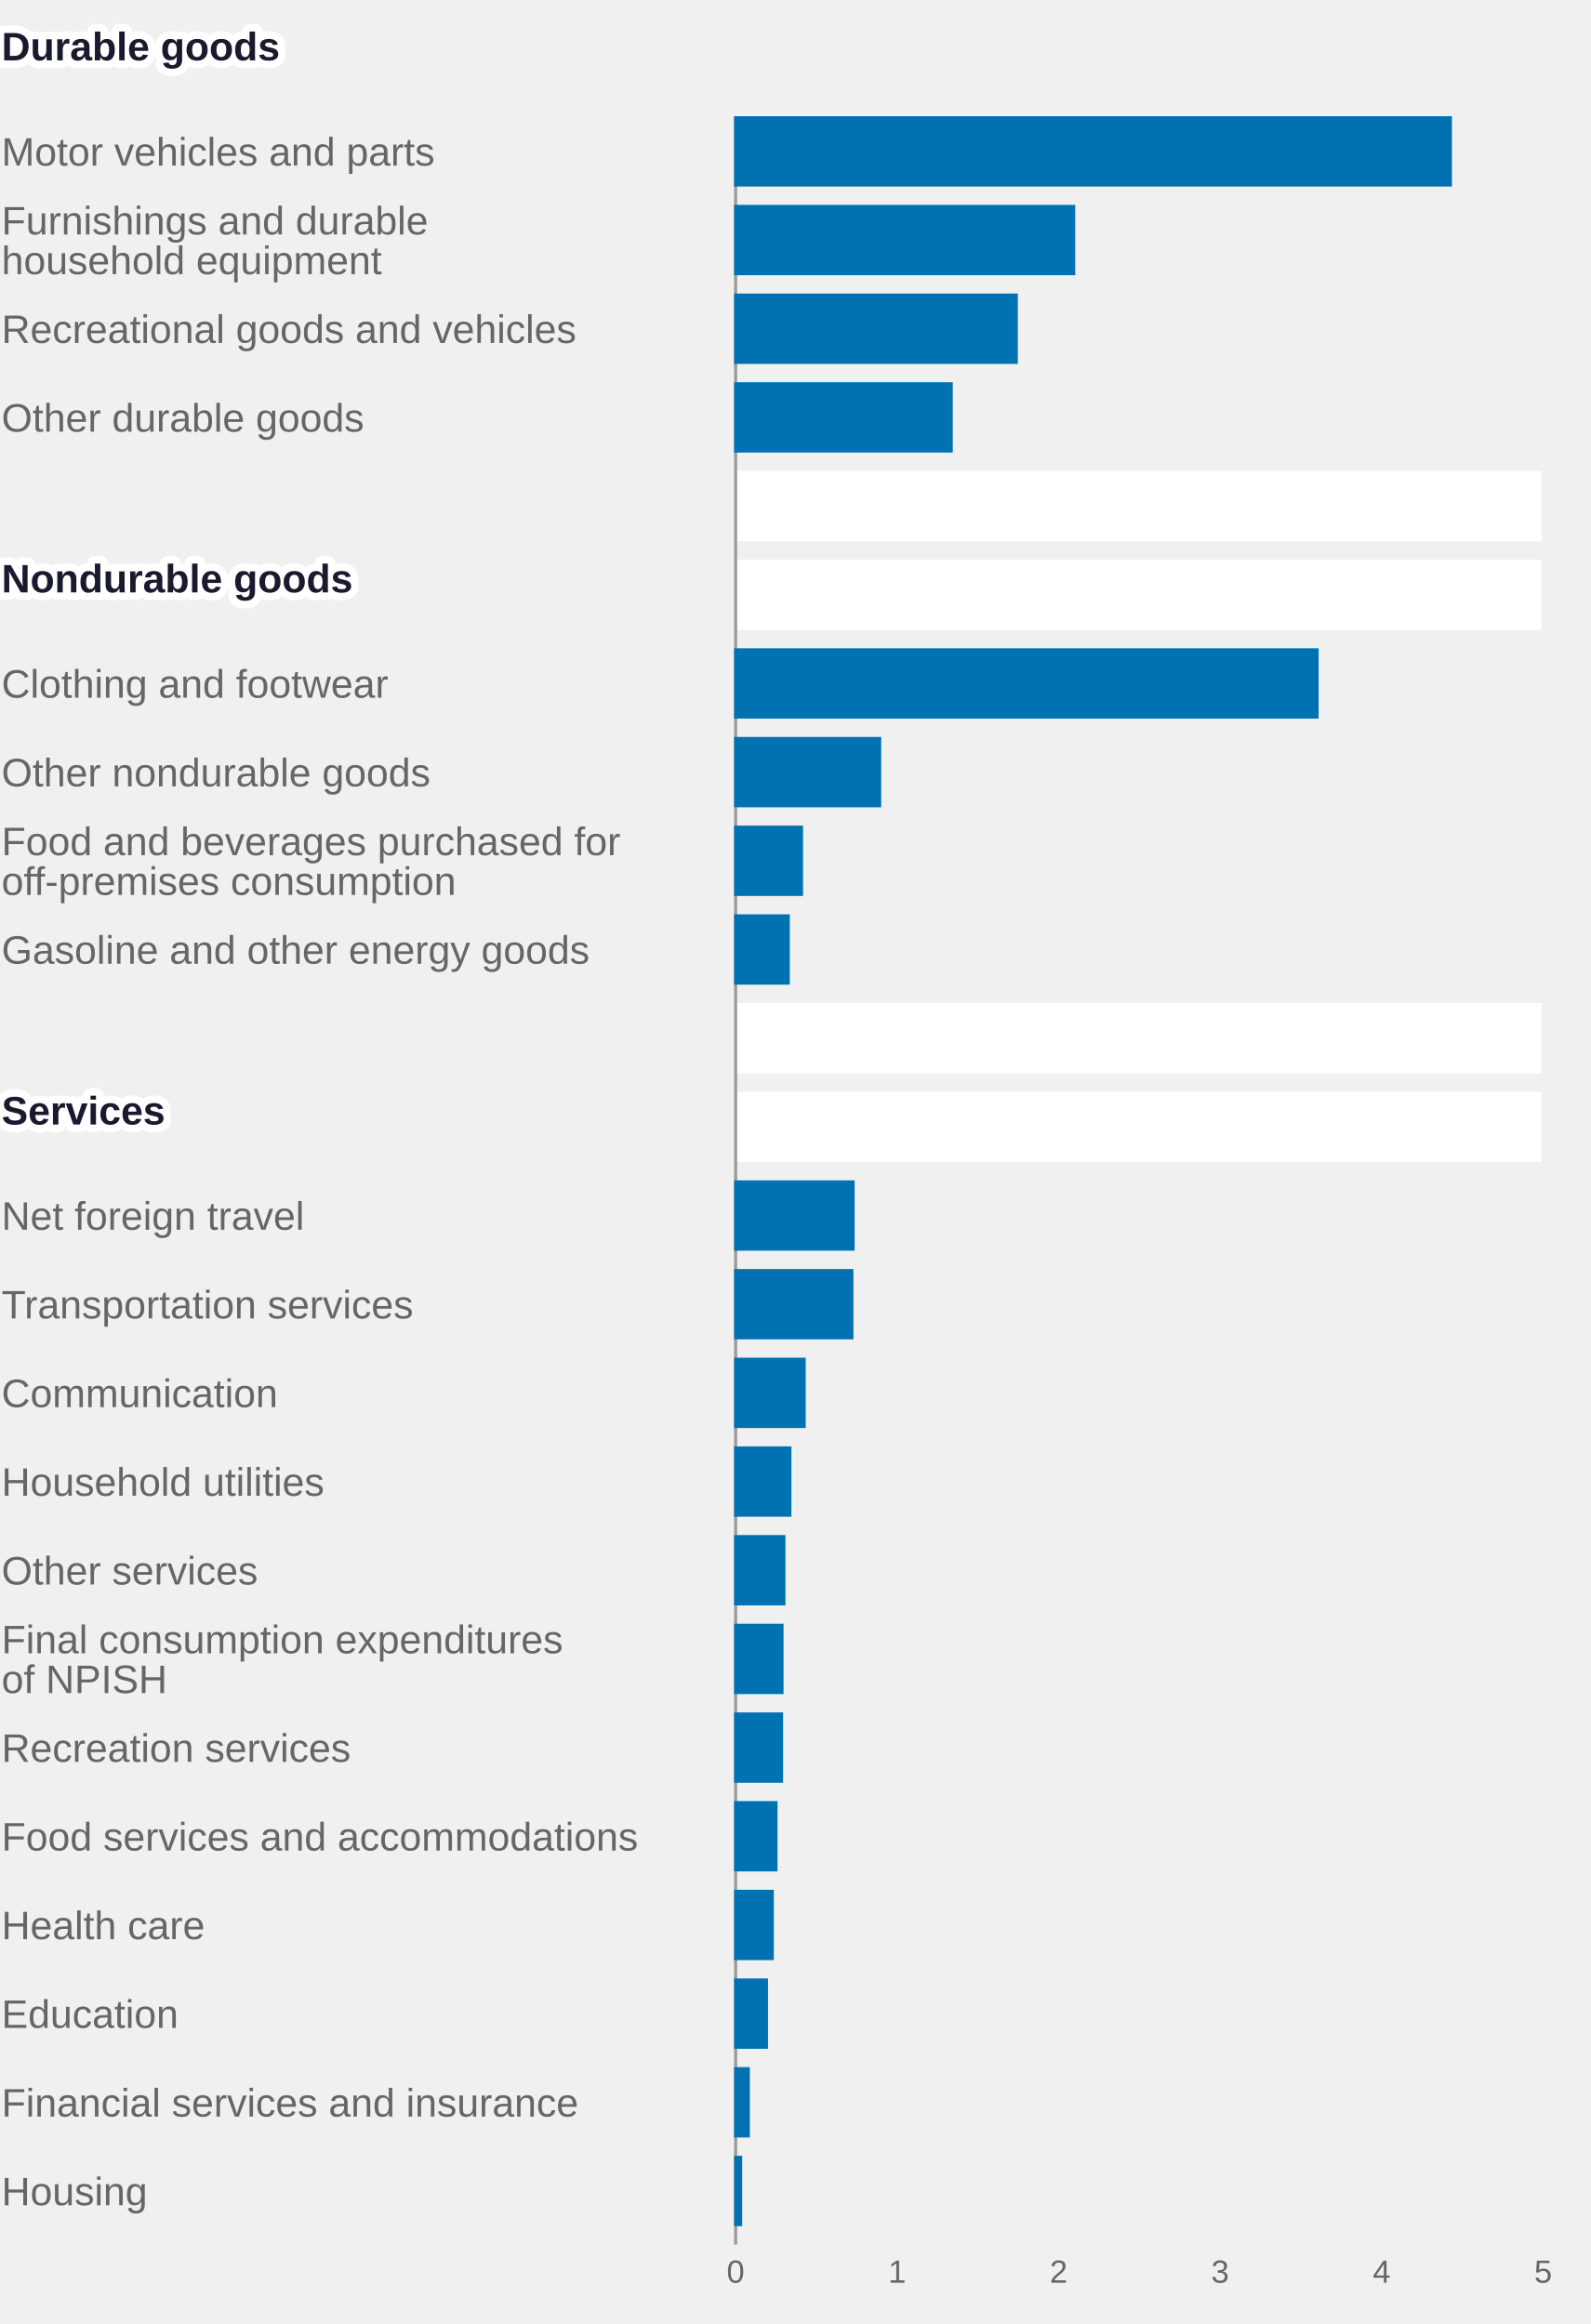
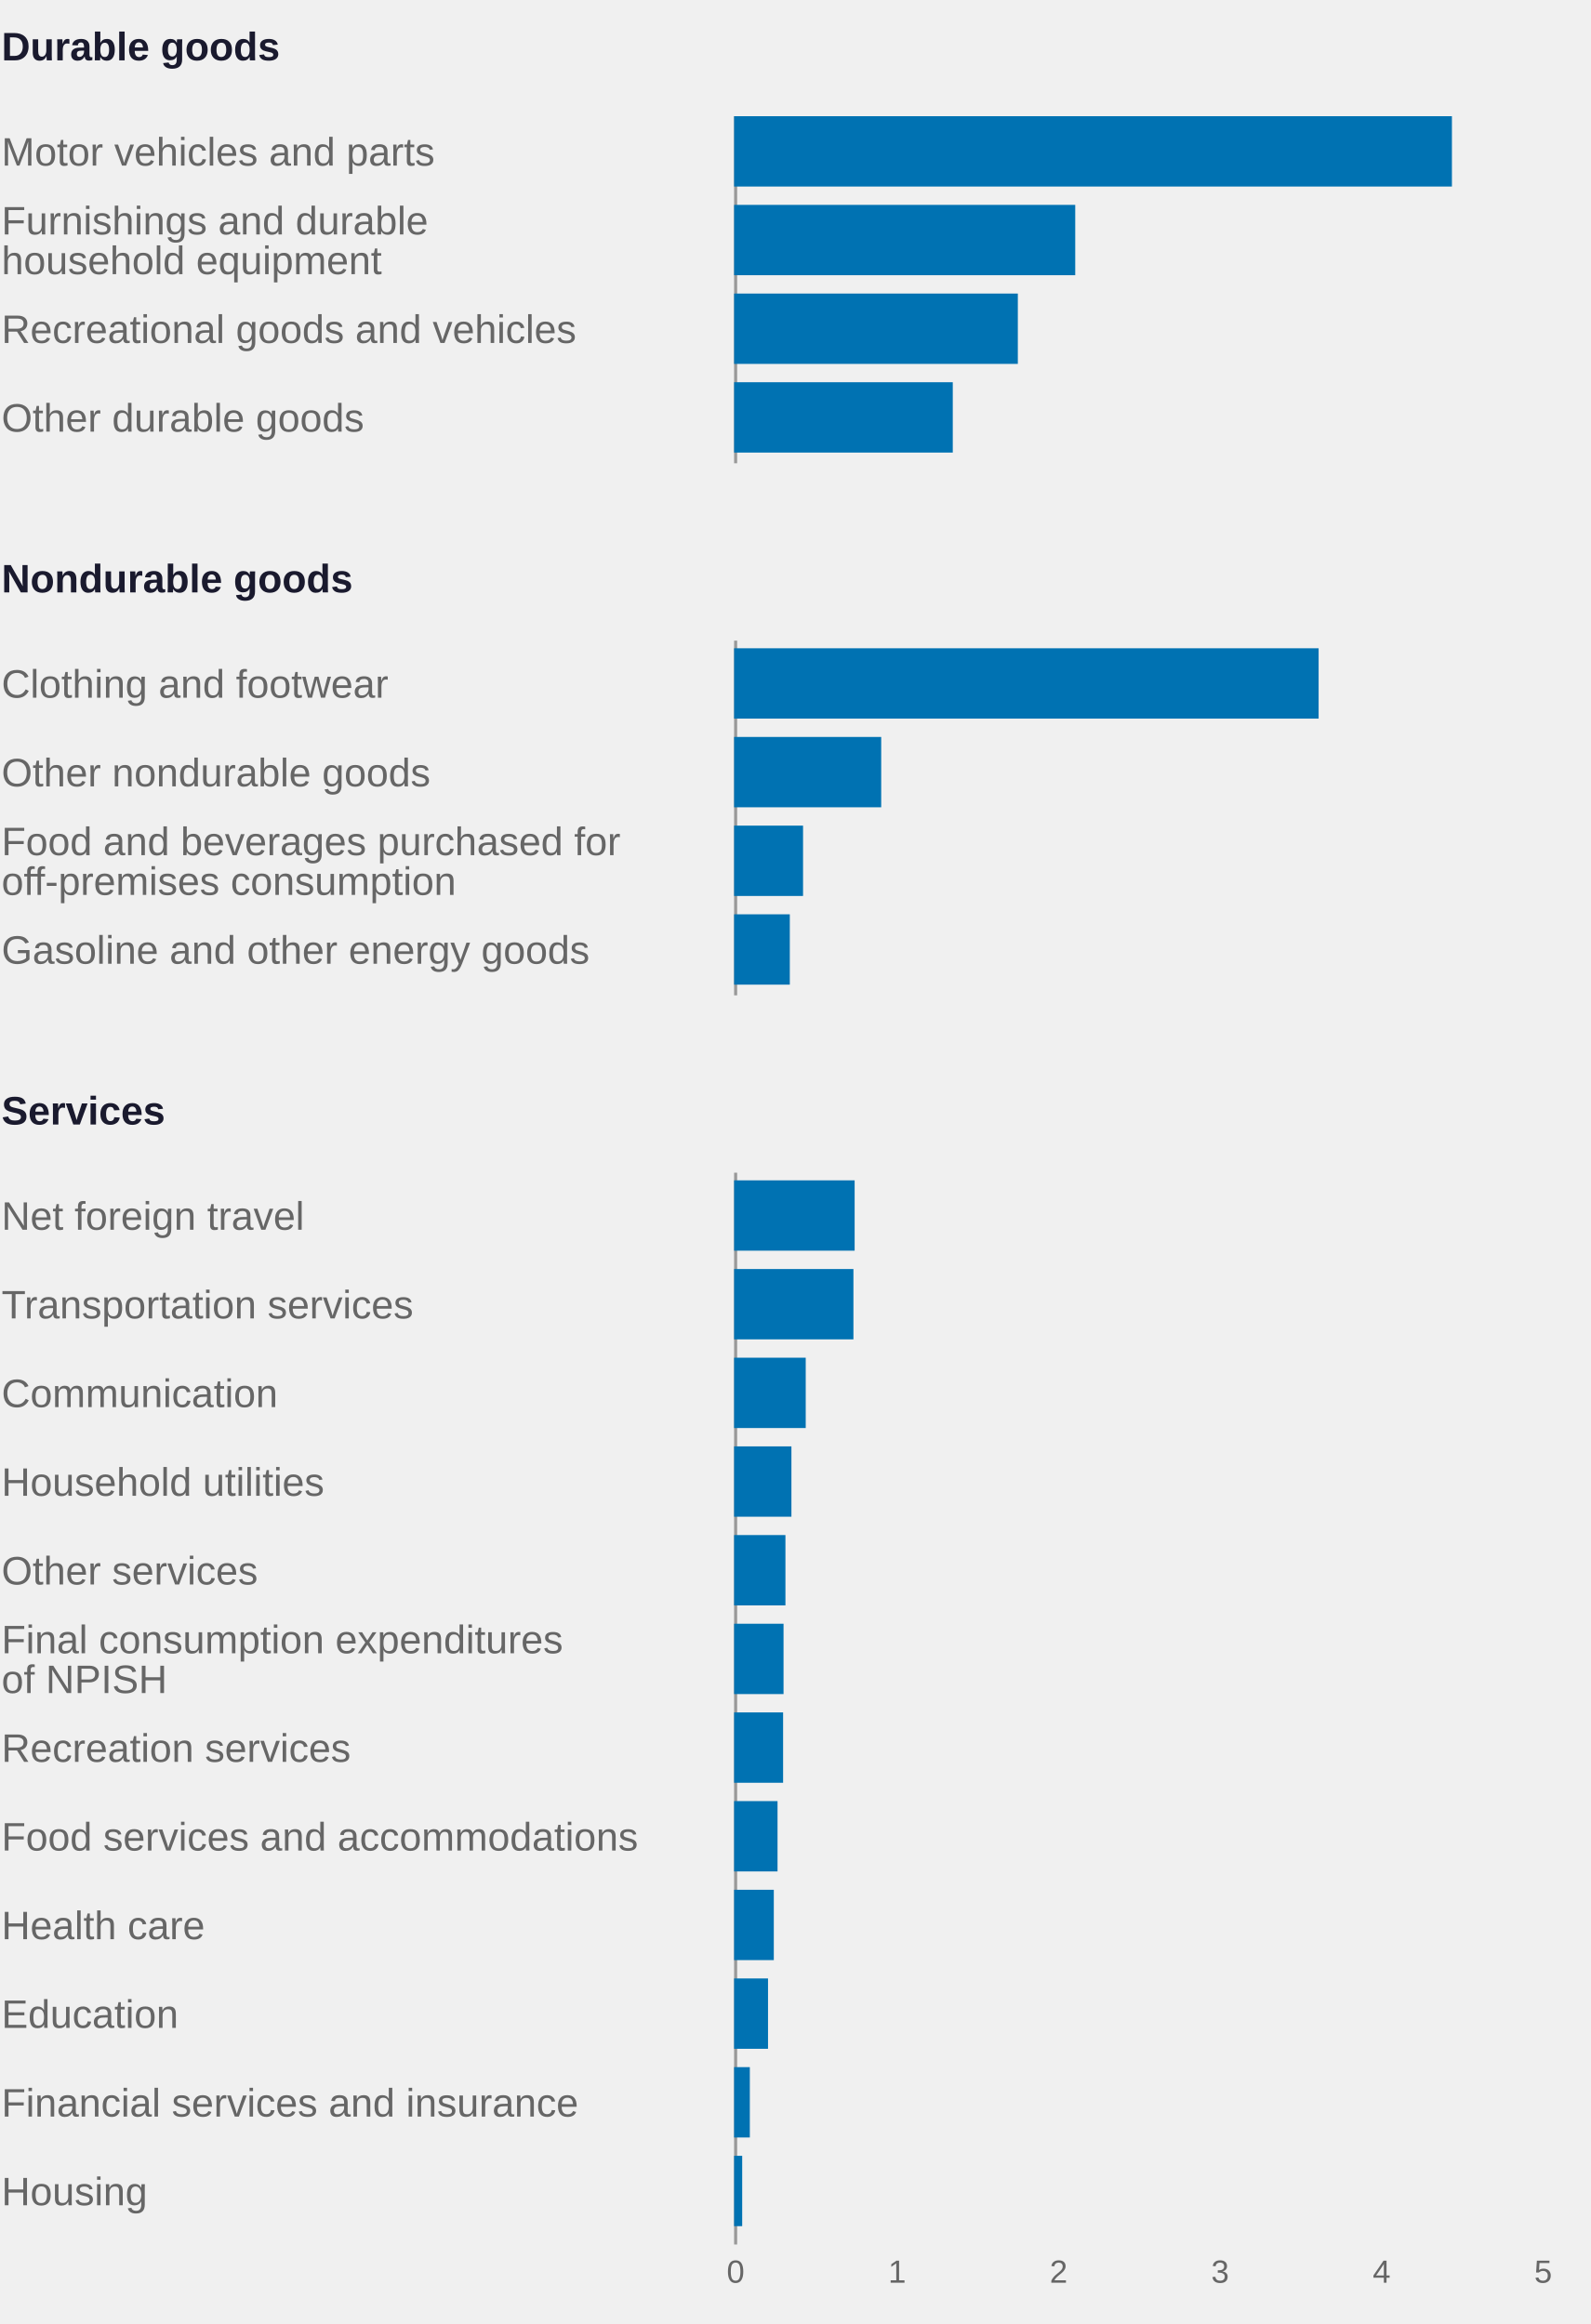
<svg class="tblchart" fill="currentColor" font-family="system-ui, sans-serif" font-size="10" text-anchor="middle" width="520" height="760" viewBox="0 0 520 760" style="background: transparent; color: rgb(74, 74, 74); font-family: Figtree, &quot;Source Sans 3&quot;, system-ui, -apple-system, &quot;Segoe UI&quot;, Arial, sans-serif; font-size: 10.5px; overflow: visible;" data-margin-left="240" data-margin-right="16" data-margin-top="38" data-margin-bottom="26">
  <style>:where(.tblchart) {
  --plot-background: white;
  display: block;
  height: auto;
  height: intrinsic;
  max-width: 100%;
}
:where(.tblchart text),
:where(.tblchart tspan) {
  white-space: pre;
}</style>
  <g aria-label="rule" transform="translate(0.5,0)">
    <g class="tbl-gridline" stroke="#F0F0F0" transform="translate(0,0)">
-       <line x1="292.8" x2="292.8" y1="30" y2="734" />
-       <line x1="345.6" x2="345.6" y1="30" y2="734" />
-       <line x1="398.4" x2="398.4" y1="30" y2="734" />
-       <line x1="451.2" x2="451.2" y1="30" y2="734" />
-       <line x1="504" x2="504" y1="30" y2="734" />
+       <line x1="292.8" x2="292.8" y1="30" y2="151.5" />
+       <line x1="292.8" x2="292.8" y1="383.5" y2="734" />
+       <line x1="292.8" x2="292.8" y1="209.5" y2="325.5" />
+       <line x1="345.6" x2="345.6" y1="30" y2="151.5" />
+       <line x1="345.6" x2="345.6" y1="383.5" y2="734" />
+       <line x1="345.6" x2="345.6" y1="209.5" y2="325.5" />
+       <line x1="398.4" x2="398.4" y1="30" y2="151.5" />
+       <line x1="398.4" x2="398.4" y1="383.5" y2="734" />
+       <line x1="398.4" x2="398.4" y1="209.5" y2="325.5" />
+       <line x1="451.2" x2="451.2" y1="30" y2="151.5" />
+       <line x1="451.2" x2="451.2" y1="383.5" y2="734" />
+       <line x1="451.2" x2="451.2" y1="209.5" y2="325.5" />
+       <line x1="504" x2="504" y1="30" y2="151.5" />
+       <line x1="504" x2="504" y1="383.5" y2="734" />
+       <line x1="504" x2="504" y1="209.5" y2="325.5" />
    </g>
  </g>
  <g aria-label="text" transform="translate(0.5,12.5)">
    <g class="tbl-x-tick-label" fill="#666666" font-size="10.5" font-weight="500" transform="translate(0,673)">
      <text transform="translate(240,61)">0</text>
      <text transform="translate(292.8,61)">1</text>
      <text transform="translate(345.6,61)">2</text>
      <text transform="translate(398.4,61)">3</text>
      <text transform="translate(451.2,61)">4</text>
      <text transform="translate(504,61)">5</text>
-     </g>
-   </g>
-   <g aria-label="rect">
-     <g fill="#FFFFFF" transform="translate(0,116)">
-       <rect x="240" y="38" width="264" height="23" />
-     </g>
-   </g>
-   <g aria-label="rect">
-     <g fill="#FFFFFF" transform="translate(0,145)">
-       <rect x="240" y="38" width="264" height="23" />
-     </g>
-   </g>
-   <g aria-label="rect">
-     <g fill="#FFFFFF" transform="translate(0,290)">
-       <rect x="240" y="38" width="264" height="23" />
-     </g>
-   </g>
-   <g aria-label="rect">
-     <g fill="#FFFFFF" transform="translate(0,319)">
-       <rect x="240" y="38" width="264" height="23" />
    </g>
  </g>
  <g aria-label="text" transform="translate(-239.5,0.5)">
    <g class="tbl-cat-label" fill="#666666" text-anchor="start" font-size="13" font-weight="500" transform="translate(0,0)">
      <text y="0.32em" transform="translate(240,49.5)" data-category="Motor vehicles and parts">Motor vehicles and parts</text>
    </g>
    <g class="tbl-cat-label" fill="#666666" text-anchor="start" font-size="13" font-weight="500" transform="translate(0,29)">
      <text transform="translate(240,49.5)" data-category="Furnishings and durable household equipment">
        <tspan x="0" y="-0.18em">Furnishings and durable</tspan>
        <tspan x="0" dy="1em">household equipment</tspan>
      </text>
    </g>
    <g class="tbl-cat-label" fill="#666666" text-anchor="start" font-size="13" font-weight="500" transform="translate(0,58)">
      <text y="0.32em" transform="translate(240,49.5)" data-category="Recreational goods and vehicles">Recreational goods and vehicles</text>
    </g>
    <g class="tbl-cat-label" fill="#666666" text-anchor="start" font-size="13" font-weight="500" transform="translate(0,87)">
      <text y="0.32em" transform="translate(240,49.5)" data-category="Other durable goods">Other durable goods</text>
    </g>
    <g class="tbl-cat-label" fill="#666666" text-anchor="start" font-size="13" font-weight="500" transform="translate(0,174)">
      <text y="0.32em" transform="translate(240,49.5)" data-category="Clothing and footwear">Clothing and footwear</text>
    </g>
    <g class="tbl-cat-label" fill="#666666" text-anchor="start" font-size="13" font-weight="500" transform="translate(0,203)">
      <text y="0.32em" transform="translate(240,49.5)" data-category="Other nondurable goods">Other nondurable goods</text>
    </g>
    <g class="tbl-cat-label" fill="#666666" text-anchor="start" font-size="13" font-weight="500" transform="translate(0,232)">
      <text transform="translate(240,49.5)" data-category="Food and beverages purchased for off-premises consumption">
        <tspan x="0" y="-0.18em">Food and beverages purchased for</tspan>
        <tspan x="0" dy="1em">off-premises consumption</tspan>
      </text>
    </g>
    <g class="tbl-cat-label" fill="#666666" text-anchor="start" font-size="13" font-weight="500" transform="translate(0,261)">
      <text y="0.32em" transform="translate(240,49.5)" data-category="Gasoline and other energy goods">Gasoline and other energy goods</text>
    </g>
    <g class="tbl-cat-label" fill="#666666" text-anchor="start" font-size="13" font-weight="500" transform="translate(0,348)">
      <text y="0.32em" transform="translate(240,49.5)" data-category="Net foreign travel">Net foreign travel</text>
    </g>
    <g class="tbl-cat-label" fill="#666666" text-anchor="start" font-size="13" font-weight="500" transform="translate(0,377)">
      <text y="0.32em" transform="translate(240,49.5)" data-category="Transportation services">Transportation services</text>
    </g>
    <g class="tbl-cat-label" fill="#666666" text-anchor="start" font-size="13" font-weight="500" transform="translate(0,406)">
      <text y="0.32em" transform="translate(240,49.5)" data-category="Communication">Communication</text>
    </g>
    <g class="tbl-cat-label" fill="#666666" text-anchor="start" font-size="13" font-weight="500" transform="translate(0,435)">
      <text y="0.32em" transform="translate(240,49.5)" data-category="Household utilities">Household utilities</text>
    </g>
    <g class="tbl-cat-label" fill="#666666" text-anchor="start" font-size="13" font-weight="500" transform="translate(0,464)">
      <text y="0.32em" transform="translate(240,49.5)" data-category="Other services">Other services</text>
    </g>
    <g class="tbl-cat-label" fill="#666666" text-anchor="start" font-size="13" font-weight="500" transform="translate(0,493)">
      <text transform="translate(240,49.5)" data-category="Final consumption expenditures of NPISH">
        <tspan x="0" y="-0.18em">Final consumption expenditures</tspan>
        <tspan x="0" dy="1em">of NPISH</tspan>
      </text>
    </g>
    <g class="tbl-cat-label" fill="#666666" text-anchor="start" font-size="13" font-weight="500" transform="translate(0,522)">
      <text y="0.32em" transform="translate(240,49.5)" data-category="Recreation services">Recreation services</text>
    </g>
    <g class="tbl-cat-label" fill="#666666" text-anchor="start" font-size="13" font-weight="500" transform="translate(0,551)">
      <text y="0.32em" transform="translate(240,49.5)" data-category="Food services and accommodations">Food services and accommodations</text>
    </g>
    <g class="tbl-cat-label" fill="#666666" text-anchor="start" font-size="13" font-weight="500" transform="translate(0,580)">
      <text y="0.32em" transform="translate(240,49.5)" data-category="Health care">Health care</text>
    </g>
    <g class="tbl-cat-label" fill="#666666" text-anchor="start" font-size="13" font-weight="500" transform="translate(0,609)">
      <text y="0.32em" transform="translate(240,49.5)" data-category="Education">Education</text>
    </g>
    <g class="tbl-cat-label" fill="#666666" text-anchor="start" font-size="13" font-weight="500" transform="translate(0,638)">
      <text y="0.32em" transform="translate(240,49.5)" data-category="Financial services and insurance">Financial services and insurance</text>
    </g>
    <g class="tbl-cat-label" fill="#666666" text-anchor="start" font-size="13" font-weight="500" transform="translate(0,667)">
      <text y="0.32em" transform="translate(240,49.5)" data-category="Housing">Housing</text>
    </g>
  </g>
  <g aria-label="text" transform="translate(-239.5,-27.5)">
-     <g fill="#1A1A2E" stroke="#ffffff" stroke-width="5" stroke-linejoin="round" paint-order="stroke" text-anchor="start" font-size="13" font-weight="700" transform="translate(0,174)">
+     <g fill="#1A1A2E" text-anchor="start" font-size="13" font-weight="700" transform="translate(0,174)">
      <text y="0.71em" transform="translate(240,38)">Nondurable goods</text>
    </g>
  </g>
  <g aria-label="text" transform="translate(-239.5,-27.5)">
-     <g fill="#1A1A2E" stroke="#ffffff" stroke-width="5" stroke-linejoin="round" paint-order="stroke" text-anchor="start" font-size="13" font-weight="700" transform="translate(0,348)">
+     <g fill="#1A1A2E" text-anchor="start" font-size="13" font-weight="700" transform="translate(0,348)">
      <text y="0.71em" transform="translate(240,38)">Services</text>
    </g>
  </g>
  <g aria-label="text" transform="translate(-239.5,-27.5)">
-     <g fill="#1A1A2E" stroke="#ffffff" stroke-width="5" stroke-linejoin="round" paint-order="stroke" text-anchor="start" font-size="13" font-weight="700" transform="translate(0,0)">
+     <g fill="#1A1A2E" text-anchor="start" font-size="13" font-weight="700" transform="translate(0,0)">
      <text y="0.71em" transform="translate(240,38)">Durable goods</text>
    </g>
  </g>
  <g aria-label="rule" transform="translate(0.5,0)">
    <g class="tbl-zero-baseline" stroke="#999999" transform="translate(0,0)">
-       <line x1="240" x2="240" y1="38" y2="734" />
+       <line x1="240" x2="240" y1="38" y2="151.5" />
+       <line x1="240" x2="240" y1="383.5" y2="734" />
+       <line x1="240" x2="240" y1="209.5" y2="325.5" />
    </g>
  </g>
  <g aria-label="bar">
    <g fill="#0072B2" transform="translate(0,0)">
      <rect x="240" width="234.675" y="38" height="23" data-series="Pre-Substitution" />
    </g>
    <g fill="#0072B2" transform="translate(0,29)">
      <rect x="240" width="111.524" y="38" height="23" data-series="Pre-Substitution" />
    </g>
    <g fill="#0072B2" transform="translate(0,58)">
      <rect x="240" width="92.759" y="38" height="23" data-series="Pre-Substitution" />
    </g>
    <g fill="#0072B2" transform="translate(0,87)">
      <rect x="240" width="71.491" y="38" height="23" data-series="Pre-Substitution" />
    </g>
    <g fill="#0072B2" transform="translate(0,174)">
      <rect x="240" width="191.094" y="38" height="23" data-series="Pre-Substitution" />
    </g>
    <g fill="#0072B2" transform="translate(0,203)">
      <rect x="240" width="48.09" y="38" height="23" data-series="Pre-Substitution" />
    </g>
    <g fill="#0072B2" transform="translate(0,232)">
      <rect x="240" width="22.54" y="38" height="23" data-series="Pre-Substitution" />
    </g>
    <g fill="#0072B2" transform="translate(0,261)">
      <rect x="240" width="18.211" y="38" height="23" data-series="Pre-Substitution" />
    </g>
    <g fill="#0072B2" transform="translate(0,348)">
      <rect x="240" width="39.405" y="38" height="23" data-series="Pre-Substitution" />
    </g>
    <g fill="#0072B2" transform="translate(0,377)">
      <rect x="240" width="39.009" y="38" height="23" data-series="Pre-Substitution" />
    </g>
    <g fill="#0072B2" transform="translate(0,406)">
      <rect x="240" width="23.412" y="38" height="23" data-series="Pre-Substitution" />
    </g>
    <g fill="#0072B2" transform="translate(0,435)">
      <rect x="240" width="18.739" y="38" height="23" data-series="Pre-Substitution" />
    </g>
    <g fill="#0072B2" transform="translate(0,464)">
      <rect x="240" width="16.78" y="38" height="23" data-series="Pre-Substitution" />
    </g>
    <g fill="#0072B2" transform="translate(0,493)">
      <rect x="240" width="16.162" y="38" height="23" data-series="Pre-Substitution" />
    </g>
    <g fill="#0072B2" transform="translate(0,522)">
      <rect x="240" width="16.02" y="38" height="23" data-series="Pre-Substitution" />
    </g>
    <g fill="#0072B2" transform="translate(0,551)">
      <rect x="240" width="14.198" y="38" height="23" data-series="Pre-Substitution" />
    </g>
    <g fill="#0072B2" transform="translate(0,580)">
      <rect x="240" width="12.978" y="38" height="23" data-series="Pre-Substitution" />
    </g>
    <g fill="#0072B2" transform="translate(0,609)">
      <rect x="240" width="11.088" y="38" height="23" data-series="Pre-Substitution" />
    </g>
    <g fill="#0072B2" transform="translate(0,638)">
      <rect x="240" width="5.143" y="38" height="23" data-series="Pre-Substitution" />
    </g>
    <g fill="#0072B2" transform="translate(0,667)">
      <rect x="240" width="2.645" y="38" height="23" data-series="Pre-Substitution" />
    </g>
  </g>
</svg>
